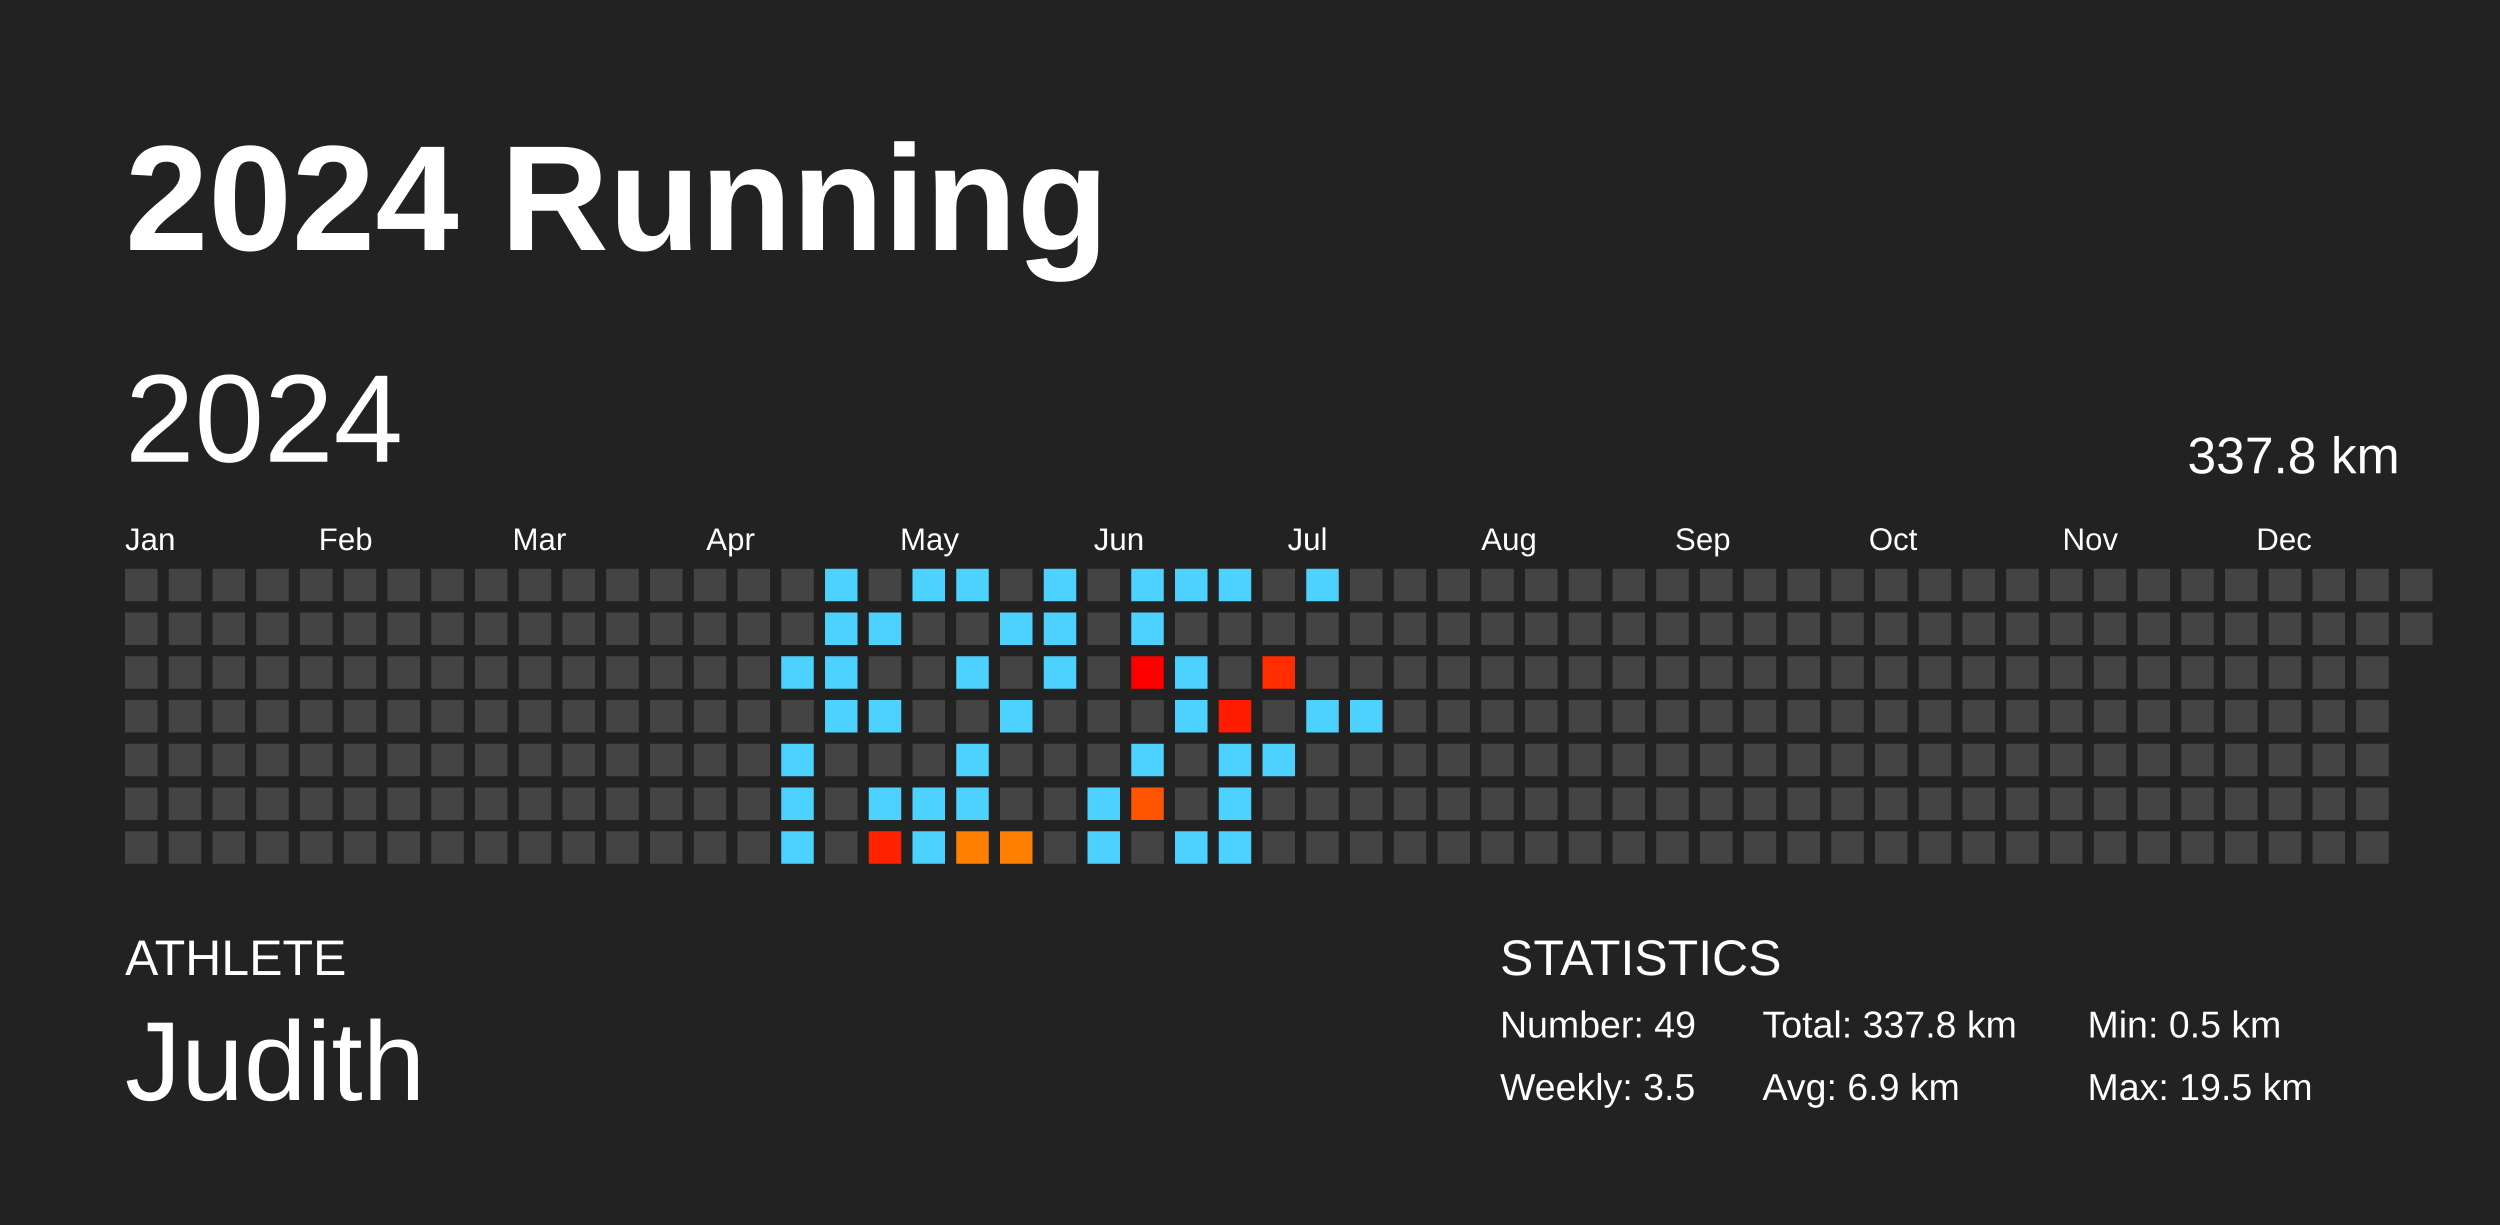
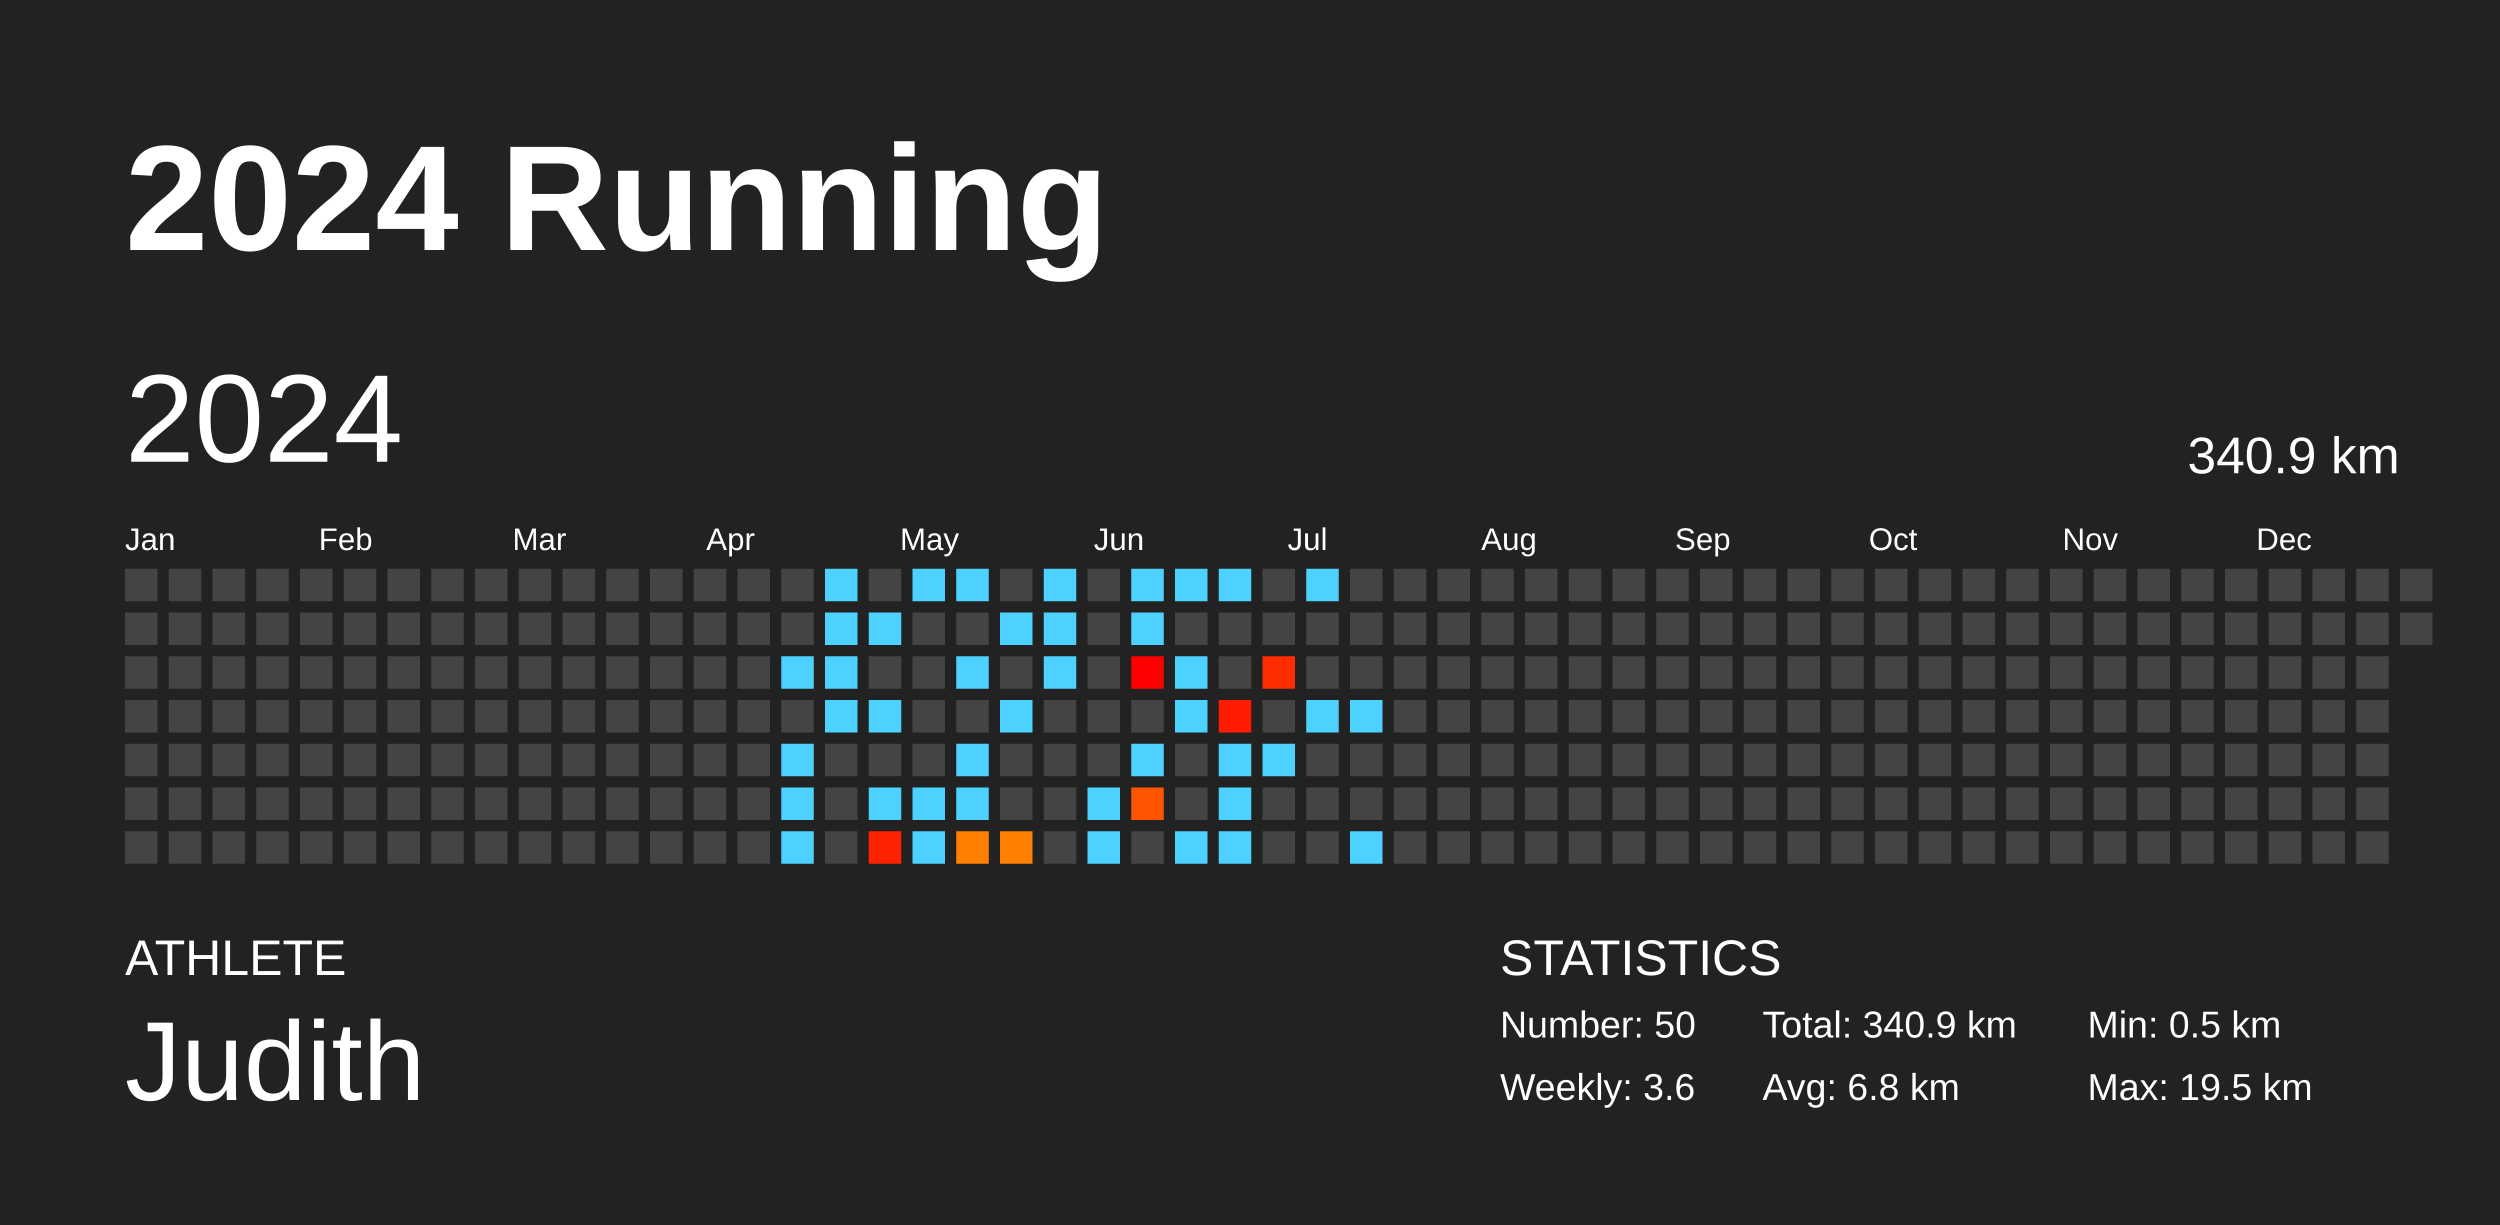
<svg xmlns="http://www.w3.org/2000/svg" baseProfile="full" height="98mm" version="1.1" viewBox="0,0,200,98" width="200mm">
  <defs />
  <rect fill="#222222" height="98" width="200" x="0" y="0" />
  <text fill="#FFFFFF" style="font-size:12px; font-family:Arial; font-weight:bold;" x="10" y="20">2024 Running</text>
  <text fill="#FFFFFF" style="font-size:4px; font-family:Arial" x="10" y="78">ATHLETE</text>
  <text fill="#FFFFFF" style="font-size:9px; font-family:Arial" x="10" y="88">Judith</text>
  <text fill="#FFFFFF" style="font-size:4px; font-family:Arial" x="120" y="78">STATISTICS</text>
-   <text fill="#FFFFFF" style="font-size:3px; font-family:Arial" x="120" y="83">Number: 49</text>
-   <text fill="#FFFFFF" style="font-size:3px; font-family:Arial" x="120" y="88">Weekly: 3.5</text>
-   <text fill="#FFFFFF" style="font-size:3px; font-family:Arial" x="141" y="83">Total: 337.8 km</text>
-   <text fill="#FFFFFF" style="font-size:3px; font-family:Arial" x="141" y="88">Avg: 6.9 km</text>
+   <text fill="#FFFFFF" style="font-size:3px; font-family:Arial" x="120" y="83">Number: 50</text>
+   <text fill="#FFFFFF" style="font-size:3px; font-family:Arial" x="120" y="88">Weekly: 3.6</text>
+   <text fill="#FFFFFF" style="font-size:3px; font-family:Arial" x="141" y="83">Total: 340.9 km</text>
+   <text fill="#FFFFFF" style="font-size:3px; font-family:Arial" x="141" y="88">Avg: 6.8 km</text>
  <text fill="#FFFFFF" style="font-size:3px; font-family:Arial" x="167" y="83">Min: 0.5 km</text>
  <text fill="#FFFFFF" style="font-size:3px; font-family:Arial" x="167" y="88">Max: 19.5 km</text>
  <text dominant-baseline="hanging" fill="#FFFFFF" style="font-size:10.0px; font-family:Arial;" x="10" y="30">2024</text>
-   <text dominant-baseline="hanging" fill="#FFFFFF" style="font-size:4.125px; font-family:Arial;" x="175" y="35">337.8 km</text>
+   <text dominant-baseline="hanging" fill="#FFFFFF" style="font-size:4.125px; font-family:Arial;" x="175" y="35">340.9 km</text>
  <text fill="#FFFFFF" style="font-size:2.5px; font-family:Arial" x="10.0" y="44">Jan</text>
  <text fill="#FFFFFF" style="font-size:2.5px; font-family:Arial" x="25.5" y="44">Feb</text>
  <text fill="#FFFFFF" style="font-size:2.5px; font-family:Arial" x="41.0" y="44">Mar</text>
  <text fill="#FFFFFF" style="font-size:2.5px; font-family:Arial" x="56.5" y="44">Apr</text>
  <text fill="#FFFFFF" style="font-size:2.5px; font-family:Arial" x="72.0" y="44">May</text>
  <text fill="#FFFFFF" style="font-size:2.5px; font-family:Arial" x="87.5" y="44">Jun</text>
  <text fill="#FFFFFF" style="font-size:2.5px; font-family:Arial" x="103.0" y="44">Jul</text>
  <text fill="#FFFFFF" style="font-size:2.5px; font-family:Arial" x="118.5" y="44">Aug</text>
  <text fill="#FFFFFF" style="font-size:2.5px; font-family:Arial" x="134.0" y="44">Sep</text>
  <text fill="#FFFFFF" style="font-size:2.5px; font-family:Arial" x="149.5" y="44">Oct</text>
  <text fill="#FFFFFF" style="font-size:2.5px; font-family:Arial" x="165.0" y="44">Nov</text>
  <text fill="#FFFFFF" style="font-size:2.5px; font-family:Arial" x="180.5" y="44">Dec</text>
  <rect fill="#444444" height="2.6" width="2.6" x="10.0" y="45.5" />
  <rect fill="#444444" height="2.6" width="2.6" x="10.0" y="49.0" />
  <rect fill="#444444" height="2.6" width="2.6" x="10.0" y="52.5" />
  <rect fill="#444444" height="2.6" width="2.6" x="10.0" y="56.0" />
  <rect fill="#444444" height="2.6" width="2.6" x="10.0" y="59.5" />
  <rect fill="#444444" height="2.6" width="2.6" x="10.0" y="63.0" />
  <rect fill="#444444" height="2.6" width="2.6" x="10.0" y="66.5" />
  <rect fill="#444444" height="2.6" width="2.6" x="13.5" y="45.5" />
  <rect fill="#444444" height="2.6" width="2.6" x="13.5" y="49.0" />
  <rect fill="#444444" height="2.6" width="2.6" x="13.5" y="52.5" />
  <rect fill="#444444" height="2.6" width="2.6" x="13.5" y="56.0" />
  <rect fill="#444444" height="2.6" width="2.6" x="13.5" y="59.5" />
  <rect fill="#444444" height="2.6" width="2.6" x="13.5" y="63.0" />
  <rect fill="#444444" height="2.6" width="2.6" x="13.5" y="66.5" />
  <rect fill="#444444" height="2.6" width="2.6" x="17.0" y="45.5" />
  <rect fill="#444444" height="2.6" width="2.6" x="17.0" y="49.0" />
  <rect fill="#444444" height="2.6" width="2.6" x="17.0" y="52.5" />
  <rect fill="#444444" height="2.6" width="2.6" x="17.0" y="56.0" />
  <rect fill="#444444" height="2.6" width="2.6" x="17.0" y="59.5" />
  <rect fill="#444444" height="2.6" width="2.6" x="17.0" y="63.0" />
  <rect fill="#444444" height="2.6" width="2.6" x="17.0" y="66.5" />
  <rect fill="#444444" height="2.6" width="2.6" x="20.5" y="45.5" />
  <rect fill="#444444" height="2.6" width="2.6" x="20.5" y="49.0" />
  <rect fill="#444444" height="2.6" width="2.6" x="20.5" y="52.5" />
  <rect fill="#444444" height="2.6" width="2.6" x="20.5" y="56.0" />
  <rect fill="#444444" height="2.6" width="2.6" x="20.5" y="59.5" />
  <rect fill="#444444" height="2.6" width="2.6" x="20.5" y="63.0" />
  <rect fill="#444444" height="2.6" width="2.6" x="20.5" y="66.5" />
  <rect fill="#444444" height="2.6" width="2.6" x="24.0" y="45.5" />
  <rect fill="#444444" height="2.6" width="2.6" x="24.0" y="49.0" />
  <rect fill="#444444" height="2.6" width="2.6" x="24.0" y="52.5" />
  <rect fill="#444444" height="2.6" width="2.6" x="24.0" y="56.0" />
  <rect fill="#444444" height="2.6" width="2.6" x="24.0" y="59.5" />
  <rect fill="#444444" height="2.6" width="2.6" x="24.0" y="63.0" />
  <rect fill="#444444" height="2.6" width="2.6" x="24.0" y="66.5" />
  <rect fill="#444444" height="2.6" width="2.6" x="27.5" y="45.5" />
  <rect fill="#444444" height="2.6" width="2.6" x="27.5" y="49.0" />
  <rect fill="#444444" height="2.6" width="2.6" x="27.5" y="52.5" />
  <rect fill="#444444" height="2.6" width="2.6" x="27.5" y="56.0" />
  <rect fill="#444444" height="2.6" width="2.6" x="27.5" y="59.5" />
  <rect fill="#444444" height="2.6" width="2.6" x="27.5" y="63.0" />
  <rect fill="#444444" height="2.6" width="2.6" x="27.5" y="66.5" />
  <rect fill="#444444" height="2.6" width="2.6" x="31.0" y="45.5" />
  <rect fill="#444444" height="2.6" width="2.6" x="31.0" y="49.0" />
  <rect fill="#444444" height="2.6" width="2.6" x="31.0" y="52.5" />
  <rect fill="#444444" height="2.6" width="2.6" x="31.0" y="56.0" />
  <rect fill="#444444" height="2.6" width="2.6" x="31.0" y="59.5" />
  <rect fill="#444444" height="2.6" width="2.6" x="31.0" y="63.0" />
  <rect fill="#444444" height="2.6" width="2.6" x="31.0" y="66.5" />
  <rect fill="#444444" height="2.6" width="2.6" x="34.5" y="45.5" />
  <rect fill="#444444" height="2.6" width="2.6" x="34.5" y="49.0" />
  <rect fill="#444444" height="2.6" width="2.6" x="34.5" y="52.5" />
  <rect fill="#444444" height="2.6" width="2.6" x="34.5" y="56.0" />
  <rect fill="#444444" height="2.6" width="2.6" x="34.5" y="59.5" />
  <rect fill="#444444" height="2.6" width="2.6" x="34.5" y="63.0" />
  <rect fill="#444444" height="2.6" width="2.6" x="34.5" y="66.5" />
  <rect fill="#444444" height="2.6" width="2.6" x="38.0" y="45.5" />
  <rect fill="#444444" height="2.6" width="2.6" x="38.0" y="49.0" />
  <rect fill="#444444" height="2.6" width="2.6" x="38.0" y="52.5" />
  <rect fill="#444444" height="2.6" width="2.6" x="38.0" y="56.0" />
  <rect fill="#444444" height="2.6" width="2.6" x="38.0" y="59.5" />
  <rect fill="#444444" height="2.6" width="2.6" x="38.0" y="63.0" />
  <rect fill="#444444" height="2.6" width="2.6" x="38.0" y="66.5" />
  <rect fill="#444444" height="2.6" width="2.6" x="41.5" y="45.5" />
  <rect fill="#444444" height="2.6" width="2.6" x="41.5" y="49.0" />
  <rect fill="#444444" height="2.6" width="2.6" x="41.5" y="52.5" />
  <rect fill="#444444" height="2.6" width="2.6" x="41.5" y="56.0" />
  <rect fill="#444444" height="2.6" width="2.6" x="41.5" y="59.5" />
  <rect fill="#444444" height="2.6" width="2.6" x="41.5" y="63.0" />
  <rect fill="#444444" height="2.6" width="2.6" x="41.5" y="66.5" />
  <rect fill="#444444" height="2.6" width="2.6" x="45.0" y="45.5" />
  <rect fill="#444444" height="2.6" width="2.6" x="45.0" y="49.0" />
  <rect fill="#444444" height="2.6" width="2.6" x="45.0" y="52.5" />
  <rect fill="#444444" height="2.6" width="2.6" x="45.0" y="56.0" />
  <rect fill="#444444" height="2.6" width="2.6" x="45.0" y="59.5" />
  <rect fill="#444444" height="2.6" width="2.6" x="45.0" y="63.0" />
  <rect fill="#444444" height="2.6" width="2.6" x="45.0" y="66.5" />
  <rect fill="#444444" height="2.6" width="2.6" x="48.5" y="45.5" />
  <rect fill="#444444" height="2.6" width="2.6" x="48.5" y="49.0" />
  <rect fill="#444444" height="2.6" width="2.6" x="48.5" y="52.5" />
  <rect fill="#444444" height="2.6" width="2.6" x="48.5" y="56.0" />
  <rect fill="#444444" height="2.6" width="2.6" x="48.5" y="59.5" />
  <rect fill="#444444" height="2.6" width="2.6" x="48.5" y="63.0" />
  <rect fill="#444444" height="2.6" width="2.6" x="48.5" y="66.5" />
  <rect fill="#444444" height="2.6" width="2.6" x="52.0" y="45.5" />
  <rect fill="#444444" height="2.6" width="2.6" x="52.0" y="49.0" />
  <rect fill="#444444" height="2.6" width="2.6" x="52.0" y="52.5" />
  <rect fill="#444444" height="2.6" width="2.6" x="52.0" y="56.0" />
  <rect fill="#444444" height="2.6" width="2.6" x="52.0" y="59.5" />
  <rect fill="#444444" height="2.6" width="2.6" x="52.0" y="63.0" />
  <rect fill="#444444" height="2.6" width="2.6" x="52.0" y="66.5" />
  <rect fill="#444444" height="2.6" width="2.6" x="55.5" y="45.5" />
  <rect fill="#444444" height="2.6" width="2.6" x="55.5" y="49.0" />
  <rect fill="#444444" height="2.6" width="2.6" x="55.5" y="52.5" />
  <rect fill="#444444" height="2.6" width="2.6" x="55.5" y="56.0" />
  <rect fill="#444444" height="2.6" width="2.6" x="55.5" y="59.5" />
  <rect fill="#444444" height="2.6" width="2.6" x="55.5" y="63.0" />
  <rect fill="#444444" height="2.6" width="2.6" x="55.5" y="66.5" />
  <rect fill="#444444" height="2.6" width="2.6" x="59.0" y="45.5" />
  <rect fill="#444444" height="2.6" width="2.6" x="59.0" y="49.0" />
  <rect fill="#444444" height="2.6" width="2.6" x="59.0" y="52.5" />
  <rect fill="#444444" height="2.6" width="2.6" x="59.0" y="56.0" />
  <rect fill="#444444" height="2.6" width="2.6" x="59.0" y="59.5" />
  <rect fill="#444444" height="2.6" width="2.6" x="59.0" y="63.0" />
  <rect fill="#444444" height="2.6" width="2.6" x="59.0" y="66.5" />
  <rect fill="#444444" height="2.6" width="2.6" x="62.5" y="45.5" />
  <rect fill="#444444" height="2.6" width="2.6" x="62.5" y="49.0" />
  <rect fill="#4dd2ff" height="2.6" width="2.6" x="62.5" y="52.5" />
  <rect fill="#444444" height="2.6" width="2.6" x="62.5" y="56.0" />
  <rect fill="#4dd2ff" height="2.6" width="2.6" x="62.5" y="59.5" />
  <rect fill="#4dd2ff" height="2.6" width="2.6" x="62.5" y="63.0" />
  <rect fill="#4dd2ff" height="2.6" width="2.6" x="62.5" y="66.5" />
  <rect fill="#4dd2ff" height="2.6" width="2.6" x="66.0" y="45.5" />
  <rect fill="#4dd2ff" height="2.6" width="2.6" x="66.0" y="49.0" />
  <rect fill="#4dd2ff" height="2.6" width="2.6" x="66.0" y="52.5" />
  <rect fill="#4dd2ff" height="2.6" width="2.6" x="66.0" y="56.0" />
  <rect fill="#444444" height="2.6" width="2.6" x="66.0" y="59.5" />
  <rect fill="#444444" height="2.6" width="2.6" x="66.0" y="63.0" />
  <rect fill="#444444" height="2.6" width="2.6" x="66.0" y="66.5" />
  <rect fill="#444444" height="2.6" width="2.6" x="69.5" y="45.5" />
  <rect fill="#4dd2ff" height="2.6" width="2.6" x="69.5" y="49.0" />
  <rect fill="#444444" height="2.6" width="2.6" x="69.5" y="52.5" />
  <rect fill="#4dd2ff" height="2.6" width="2.6" x="69.5" y="56.0" />
  <rect fill="#444444" height="2.6" width="2.6" x="69.5" y="59.5" />
  <rect fill="#4dd2ff" height="2.6" width="2.6" x="69.5" y="63.0" />
  <rect fill="#ff2200" height="2.6" width="2.6" x="69.5" y="66.5" />
  <rect fill="#4dd2ff" height="2.6" width="2.6" x="73.0" y="45.5" />
  <rect fill="#444444" height="2.6" width="2.6" x="73.0" y="49.0" />
  <rect fill="#444444" height="2.6" width="2.6" x="73.0" y="52.5" />
  <rect fill="#444444" height="2.6" width="2.6" x="73.0" y="56.0" />
  <rect fill="#444444" height="2.6" width="2.6" x="73.0" y="59.5" />
  <rect fill="#4dd2ff" height="2.6" width="2.6" x="73.0" y="63.0" />
  <rect fill="#4dd2ff" height="2.6" width="2.6" x="73.0" y="66.5" />
  <rect fill="#4dd2ff" height="2.6" width="2.6" x="76.5" y="45.5" />
  <rect fill="#444444" height="2.6" width="2.6" x="76.5" y="49.0" />
  <rect fill="#4dd2ff" height="2.6" width="2.6" x="76.5" y="52.5" />
  <rect fill="#444444" height="2.6" width="2.6" x="76.5" y="56.0" />
  <rect fill="#4dd2ff" height="2.6" width="2.6" x="76.5" y="59.5" />
  <rect fill="#4dd2ff" height="2.6" width="2.6" x="76.5" y="63.0" />
  <rect fill="#ff7f00" height="2.6" width="2.6" x="76.5" y="66.5" />
  <rect fill="#444444" height="2.6" width="2.6" x="80.0" y="45.5" />
  <rect fill="#4dd2ff" height="2.6" width="2.6" x="80.0" y="49.0" />
  <rect fill="#444444" height="2.6" width="2.6" x="80.0" y="52.5" />
  <rect fill="#4dd2ff" height="2.6" width="2.6" x="80.0" y="56.0" />
  <rect fill="#444444" height="2.6" width="2.6" x="80.0" y="59.5" />
  <rect fill="#444444" height="2.6" width="2.6" x="80.0" y="63.0" />
  <rect fill="#ff7f00" height="2.6" width="2.6" x="80.0" y="66.5" />
  <rect fill="#4dd2ff" height="2.6" width="2.6" x="83.5" y="45.5" />
  <rect fill="#4dd2ff" height="2.6" width="2.6" x="83.5" y="49.0" />
  <rect fill="#4dd2ff" height="2.6" width="2.6" x="83.5" y="52.5" />
  <rect fill="#444444" height="2.6" width="2.6" x="83.5" y="56.0" />
  <rect fill="#444444" height="2.6" width="2.6" x="83.5" y="59.5" />
  <rect fill="#444444" height="2.6" width="2.6" x="83.5" y="63.0" />
  <rect fill="#444444" height="2.6" width="2.6" x="83.5" y="66.5" />
  <rect fill="#444444" height="2.6" width="2.6" x="87.0" y="45.5" />
  <rect fill="#444444" height="2.6" width="2.6" x="87.0" y="49.0" />
  <rect fill="#444444" height="2.6" width="2.6" x="87.0" y="52.5" />
  <rect fill="#444444" height="2.6" width="2.6" x="87.0" y="56.0" />
  <rect fill="#444444" height="2.6" width="2.6" x="87.0" y="59.5" />
  <rect fill="#4dd2ff" height="2.6" width="2.6" x="87.0" y="63.0" />
  <rect fill="#4dd2ff" height="2.6" width="2.6" x="87.0" y="66.5" />
  <rect fill="#4dd2ff" height="2.6" width="2.6" x="90.5" y="45.5" />
  <rect fill="#4dd2ff" height="2.6" width="2.6" x="90.5" y="49.0" />
  <rect fill="#ff0000" height="2.6" width="2.6" x="90.5" y="52.5" />
  <rect fill="#444444" height="2.6" width="2.6" x="90.5" y="56.0" />
  <rect fill="#4dd2ff" height="2.6" width="2.6" x="90.5" y="59.5" />
  <rect fill="#ff5500" height="2.6" width="2.6" x="90.5" y="63.0" />
  <rect fill="#444444" height="2.6" width="2.6" x="90.5" y="66.5" />
  <rect fill="#4dd2ff" height="2.6" width="2.6" x="94.0" y="45.5" />
  <rect fill="#444444" height="2.6" width="2.6" x="94.0" y="49.0" />
  <rect fill="#4dd2ff" height="2.6" width="2.6" x="94.0" y="52.5" />
  <rect fill="#4dd2ff" height="2.6" width="2.6" x="94.0" y="56.0" />
  <rect fill="#444444" height="2.6" width="2.6" x="94.0" y="59.5" />
  <rect fill="#444444" height="2.6" width="2.6" x="94.0" y="63.0" />
  <rect fill="#4dd2ff" height="2.6" width="2.6" x="94.0" y="66.5" />
  <rect fill="#4dd2ff" height="2.6" width="2.6" x="97.5" y="45.5" />
  <rect fill="#444444" height="2.6" width="2.6" x="97.5" y="49.0" />
  <rect fill="#444444" height="2.6" width="2.6" x="97.5" y="52.5" />
  <rect fill="#ff1c00" height="2.6" width="2.6" x="97.5" y="56.0" />
  <rect fill="#4dd2ff" height="2.6" width="2.6" x="97.5" y="59.5" />
  <rect fill="#4dd2ff" height="2.6" width="2.6" x="97.5" y="63.0" />
  <rect fill="#4dd2ff" height="2.6" width="2.6" x="97.5" y="66.5" />
  <rect fill="#444444" height="2.6" width="2.6" x="101.0" y="45.5" />
  <rect fill="#444444" height="2.6" width="2.6" x="101.0" y="49.0" />
  <rect fill="#ff2d00" height="2.6" width="2.6" x="101.0" y="52.5" />
  <rect fill="#444444" height="2.6" width="2.6" x="101.0" y="56.0" />
  <rect fill="#4dd2ff" height="2.6" width="2.6" x="101.0" y="59.5" />
  <rect fill="#444444" height="2.6" width="2.6" x="101.0" y="63.0" />
  <rect fill="#444444" height="2.6" width="2.6" x="101.0" y="66.5" />
  <rect fill="#4dd2ff" height="2.6" width="2.6" x="104.5" y="45.5" />
  <rect fill="#444444" height="2.6" width="2.6" x="104.5" y="49.0" />
  <rect fill="#444444" height="2.6" width="2.6" x="104.5" y="52.5" />
  <rect fill="#4dd2ff" height="2.6" width="2.6" x="104.5" y="56.0" />
  <rect fill="#444444" height="2.6" width="2.6" x="104.5" y="59.5" />
  <rect fill="#444444" height="2.6" width="2.6" x="104.5" y="63.0" />
  <rect fill="#444444" height="2.6" width="2.6" x="104.5" y="66.5" />
  <rect fill="#444444" height="2.6" width="2.6" x="108.0" y="45.5" />
  <rect fill="#444444" height="2.6" width="2.6" x="108.0" y="49.0" />
  <rect fill="#444444" height="2.6" width="2.6" x="108.0" y="52.5" />
  <rect fill="#4dd2ff" height="2.6" width="2.6" x="108.0" y="56.0" />
  <rect fill="#444444" height="2.6" width="2.6" x="108.0" y="59.5" />
  <rect fill="#444444" height="2.6" width="2.6" x="108.0" y="63.0" />
-   <rect fill="#444444" height="2.6" width="2.6" x="108.0" y="66.5" />
+   <rect fill="#4dd2ff" height="2.6" width="2.6" x="108.0" y="66.5" />
  <rect fill="#444444" height="2.6" width="2.6" x="111.5" y="45.5" />
  <rect fill="#444444" height="2.6" width="2.6" x="111.5" y="49.0" />
  <rect fill="#444444" height="2.6" width="2.6" x="111.5" y="52.5" />
  <rect fill="#444444" height="2.6" width="2.6" x="111.5" y="56.0" />
  <rect fill="#444444" height="2.6" width="2.6" x="111.5" y="59.5" />
  <rect fill="#444444" height="2.6" width="2.6" x="111.5" y="63.0" />
  <rect fill="#444444" height="2.6" width="2.6" x="111.5" y="66.5" />
  <rect fill="#444444" height="2.6" width="2.6" x="115.0" y="45.5" />
  <rect fill="#444444" height="2.6" width="2.6" x="115.0" y="49.0" />
  <rect fill="#444444" height="2.6" width="2.6" x="115.0" y="52.5" />
  <rect fill="#444444" height="2.6" width="2.6" x="115.0" y="56.0" />
  <rect fill="#444444" height="2.6" width="2.6" x="115.0" y="59.5" />
  <rect fill="#444444" height="2.6" width="2.6" x="115.0" y="63.0" />
  <rect fill="#444444" height="2.6" width="2.6" x="115.0" y="66.5" />
  <rect fill="#444444" height="2.6" width="2.6" x="118.5" y="45.5" />
  <rect fill="#444444" height="2.6" width="2.6" x="118.5" y="49.0" />
  <rect fill="#444444" height="2.6" width="2.6" x="118.5" y="52.5" />
  <rect fill="#444444" height="2.6" width="2.6" x="118.5" y="56.0" />
  <rect fill="#444444" height="2.6" width="2.6" x="118.5" y="59.5" />
  <rect fill="#444444" height="2.6" width="2.6" x="118.5" y="63.0" />
  <rect fill="#444444" height="2.6" width="2.6" x="118.5" y="66.5" />
  <rect fill="#444444" height="2.6" width="2.6" x="122.0" y="45.5" />
  <rect fill="#444444" height="2.6" width="2.6" x="122.0" y="49.0" />
  <rect fill="#444444" height="2.6" width="2.6" x="122.0" y="52.5" />
  <rect fill="#444444" height="2.6" width="2.6" x="122.0" y="56.0" />
  <rect fill="#444444" height="2.6" width="2.6" x="122.0" y="59.5" />
  <rect fill="#444444" height="2.6" width="2.6" x="122.0" y="63.0" />
  <rect fill="#444444" height="2.6" width="2.6" x="122.0" y="66.5" />
  <rect fill="#444444" height="2.6" width="2.6" x="125.5" y="45.5" />
  <rect fill="#444444" height="2.6" width="2.6" x="125.5" y="49.0" />
  <rect fill="#444444" height="2.6" width="2.6" x="125.5" y="52.5" />
  <rect fill="#444444" height="2.6" width="2.6" x="125.5" y="56.0" />
  <rect fill="#444444" height="2.6" width="2.6" x="125.5" y="59.5" />
  <rect fill="#444444" height="2.6" width="2.6" x="125.5" y="63.0" />
  <rect fill="#444444" height="2.6" width="2.6" x="125.5" y="66.5" />
  <rect fill="#444444" height="2.6" width="2.6" x="129.0" y="45.5" />
  <rect fill="#444444" height="2.6" width="2.6" x="129.0" y="49.0" />
  <rect fill="#444444" height="2.6" width="2.6" x="129.0" y="52.5" />
  <rect fill="#444444" height="2.6" width="2.6" x="129.0" y="56.0" />
  <rect fill="#444444" height="2.6" width="2.6" x="129.0" y="59.5" />
  <rect fill="#444444" height="2.6" width="2.6" x="129.0" y="63.0" />
  <rect fill="#444444" height="2.6" width="2.6" x="129.0" y="66.5" />
  <rect fill="#444444" height="2.6" width="2.6" x="132.5" y="45.5" />
  <rect fill="#444444" height="2.6" width="2.6" x="132.5" y="49.0" />
  <rect fill="#444444" height="2.6" width="2.6" x="132.5" y="52.5" />
  <rect fill="#444444" height="2.6" width="2.6" x="132.5" y="56.0" />
  <rect fill="#444444" height="2.6" width="2.6" x="132.5" y="59.5" />
  <rect fill="#444444" height="2.6" width="2.6" x="132.5" y="63.0" />
  <rect fill="#444444" height="2.6" width="2.6" x="132.5" y="66.5" />
  <rect fill="#444444" height="2.6" width="2.6" x="136.0" y="45.5" />
  <rect fill="#444444" height="2.6" width="2.6" x="136.0" y="49.0" />
  <rect fill="#444444" height="2.6" width="2.6" x="136.0" y="52.5" />
  <rect fill="#444444" height="2.6" width="2.6" x="136.0" y="56.0" />
  <rect fill="#444444" height="2.6" width="2.6" x="136.0" y="59.5" />
  <rect fill="#444444" height="2.6" width="2.6" x="136.0" y="63.0" />
  <rect fill="#444444" height="2.6" width="2.6" x="136.0" y="66.5" />
  <rect fill="#444444" height="2.6" width="2.6" x="139.5" y="45.5" />
  <rect fill="#444444" height="2.6" width="2.6" x="139.5" y="49.0" />
  <rect fill="#444444" height="2.6" width="2.6" x="139.5" y="52.5" />
  <rect fill="#444444" height="2.6" width="2.6" x="139.5" y="56.0" />
  <rect fill="#444444" height="2.6" width="2.6" x="139.5" y="59.5" />
  <rect fill="#444444" height="2.6" width="2.6" x="139.5" y="63.0" />
  <rect fill="#444444" height="2.6" width="2.6" x="139.5" y="66.5" />
  <rect fill="#444444" height="2.6" width="2.6" x="143.0" y="45.5" />
  <rect fill="#444444" height="2.6" width="2.6" x="143.0" y="49.0" />
  <rect fill="#444444" height="2.6" width="2.6" x="143.0" y="52.5" />
  <rect fill="#444444" height="2.6" width="2.6" x="143.0" y="56.0" />
  <rect fill="#444444" height="2.6" width="2.6" x="143.0" y="59.5" />
  <rect fill="#444444" height="2.6" width="2.6" x="143.0" y="63.0" />
  <rect fill="#444444" height="2.6" width="2.6" x="143.0" y="66.5" />
  <rect fill="#444444" height="2.6" width="2.6" x="146.5" y="45.5" />
  <rect fill="#444444" height="2.6" width="2.6" x="146.5" y="49.0" />
  <rect fill="#444444" height="2.6" width="2.6" x="146.5" y="52.5" />
  <rect fill="#444444" height="2.6" width="2.6" x="146.5" y="56.0" />
  <rect fill="#444444" height="2.6" width="2.6" x="146.5" y="59.5" />
  <rect fill="#444444" height="2.6" width="2.6" x="146.5" y="63.0" />
  <rect fill="#444444" height="2.6" width="2.6" x="146.5" y="66.5" />
  <rect fill="#444444" height="2.6" width="2.6" x="150.0" y="45.5" />
  <rect fill="#444444" height="2.6" width="2.6" x="150.0" y="49.0" />
  <rect fill="#444444" height="2.6" width="2.6" x="150.0" y="52.5" />
  <rect fill="#444444" height="2.6" width="2.6" x="150.0" y="56.0" />
  <rect fill="#444444" height="2.6" width="2.6" x="150.0" y="59.5" />
  <rect fill="#444444" height="2.6" width="2.6" x="150.0" y="63.0" />
  <rect fill="#444444" height="2.6" width="2.6" x="150.0" y="66.5" />
  <rect fill="#444444" height="2.6" width="2.6" x="153.5" y="45.5" />
  <rect fill="#444444" height="2.6" width="2.6" x="153.5" y="49.0" />
  <rect fill="#444444" height="2.6" width="2.6" x="153.5" y="52.5" />
  <rect fill="#444444" height="2.6" width="2.6" x="153.5" y="56.0" />
  <rect fill="#444444" height="2.6" width="2.6" x="153.5" y="59.5" />
  <rect fill="#444444" height="2.6" width="2.6" x="153.5" y="63.0" />
  <rect fill="#444444" height="2.6" width="2.6" x="153.5" y="66.5" />
  <rect fill="#444444" height="2.6" width="2.6" x="157.0" y="45.5" />
  <rect fill="#444444" height="2.6" width="2.6" x="157.0" y="49.0" />
  <rect fill="#444444" height="2.6" width="2.6" x="157.0" y="52.5" />
  <rect fill="#444444" height="2.6" width="2.6" x="157.0" y="56.0" />
  <rect fill="#444444" height="2.6" width="2.6" x="157.0" y="59.5" />
  <rect fill="#444444" height="2.6" width="2.6" x="157.0" y="63.0" />
  <rect fill="#444444" height="2.6" width="2.6" x="157.0" y="66.5" />
  <rect fill="#444444" height="2.6" width="2.6" x="160.5" y="45.5" />
  <rect fill="#444444" height="2.6" width="2.6" x="160.5" y="49.0" />
  <rect fill="#444444" height="2.6" width="2.6" x="160.5" y="52.5" />
  <rect fill="#444444" height="2.6" width="2.6" x="160.5" y="56.0" />
  <rect fill="#444444" height="2.6" width="2.6" x="160.5" y="59.5" />
  <rect fill="#444444" height="2.6" width="2.6" x="160.5" y="63.0" />
  <rect fill="#444444" height="2.6" width="2.6" x="160.5" y="66.5" />
  <rect fill="#444444" height="2.6" width="2.6" x="164.0" y="45.5" />
  <rect fill="#444444" height="2.6" width="2.6" x="164.0" y="49.0" />
  <rect fill="#444444" height="2.6" width="2.6" x="164.0" y="52.5" />
  <rect fill="#444444" height="2.6" width="2.6" x="164.0" y="56.0" />
  <rect fill="#444444" height="2.6" width="2.6" x="164.0" y="59.5" />
  <rect fill="#444444" height="2.6" width="2.6" x="164.0" y="63.0" />
  <rect fill="#444444" height="2.6" width="2.6" x="164.0" y="66.5" />
  <rect fill="#444444" height="2.6" width="2.6" x="167.5" y="45.5" />
  <rect fill="#444444" height="2.6" width="2.6" x="167.5" y="49.0" />
  <rect fill="#444444" height="2.6" width="2.6" x="167.5" y="52.5" />
  <rect fill="#444444" height="2.6" width="2.6" x="167.5" y="56.0" />
  <rect fill="#444444" height="2.6" width="2.6" x="167.5" y="59.5" />
  <rect fill="#444444" height="2.6" width="2.6" x="167.5" y="63.0" />
  <rect fill="#444444" height="2.6" width="2.6" x="167.5" y="66.5" />
  <rect fill="#444444" height="2.6" width="2.6" x="171.0" y="45.5" />
  <rect fill="#444444" height="2.6" width="2.6" x="171.0" y="49.0" />
  <rect fill="#444444" height="2.6" width="2.6" x="171.0" y="52.5" />
  <rect fill="#444444" height="2.6" width="2.6" x="171.0" y="56.0" />
  <rect fill="#444444" height="2.6" width="2.6" x="171.0" y="59.5" />
  <rect fill="#444444" height="2.6" width="2.6" x="171.0" y="63.0" />
  <rect fill="#444444" height="2.6" width="2.6" x="171.0" y="66.5" />
  <rect fill="#444444" height="2.6" width="2.6" x="174.5" y="45.5" />
  <rect fill="#444444" height="2.6" width="2.6" x="174.5" y="49.0" />
  <rect fill="#444444" height="2.6" width="2.6" x="174.5" y="52.5" />
  <rect fill="#444444" height="2.6" width="2.6" x="174.5" y="56.0" />
  <rect fill="#444444" height="2.6" width="2.6" x="174.5" y="59.5" />
  <rect fill="#444444" height="2.6" width="2.6" x="174.5" y="63.0" />
  <rect fill="#444444" height="2.6" width="2.6" x="174.5" y="66.5" />
  <rect fill="#444444" height="2.6" width="2.6" x="178.0" y="45.5" />
  <rect fill="#444444" height="2.6" width="2.6" x="178.0" y="49.0" />
  <rect fill="#444444" height="2.6" width="2.6" x="178.0" y="52.5" />
  <rect fill="#444444" height="2.6" width="2.6" x="178.0" y="56.0" />
  <rect fill="#444444" height="2.6" width="2.6" x="178.0" y="59.5" />
  <rect fill="#444444" height="2.6" width="2.6" x="178.0" y="63.0" />
  <rect fill="#444444" height="2.6" width="2.6" x="178.0" y="66.5" />
  <rect fill="#444444" height="2.6" width="2.6" x="181.5" y="45.5" />
  <rect fill="#444444" height="2.6" width="2.6" x="181.5" y="49.0" />
  <rect fill="#444444" height="2.6" width="2.6" x="181.5" y="52.5" />
  <rect fill="#444444" height="2.6" width="2.6" x="181.5" y="56.0" />
  <rect fill="#444444" height="2.6" width="2.6" x="181.5" y="59.5" />
  <rect fill="#444444" height="2.6" width="2.6" x="181.5" y="63.0" />
  <rect fill="#444444" height="2.6" width="2.6" x="181.5" y="66.5" />
  <rect fill="#444444" height="2.6" width="2.6" x="185.0" y="45.5" />
  <rect fill="#444444" height="2.6" width="2.6" x="185.0" y="49.0" />
  <rect fill="#444444" height="2.6" width="2.6" x="185.0" y="52.5" />
  <rect fill="#444444" height="2.6" width="2.6" x="185.0" y="56.0" />
  <rect fill="#444444" height="2.6" width="2.6" x="185.0" y="59.5" />
  <rect fill="#444444" height="2.6" width="2.6" x="185.0" y="63.0" />
  <rect fill="#444444" height="2.6" width="2.6" x="185.0" y="66.5" />
  <rect fill="#444444" height="2.6" width="2.6" x="188.5" y="45.5" />
  <rect fill="#444444" height="2.6" width="2.6" x="188.5" y="49.0" />
  <rect fill="#444444" height="2.6" width="2.6" x="188.5" y="52.5" />
  <rect fill="#444444" height="2.6" width="2.6" x="188.5" y="56.0" />
  <rect fill="#444444" height="2.6" width="2.6" x="188.5" y="59.5" />
  <rect fill="#444444" height="2.6" width="2.6" x="188.5" y="63.0" />
  <rect fill="#444444" height="2.6" width="2.6" x="188.5" y="66.5" />
  <rect fill="#444444" height="2.6" width="2.6" x="192.0" y="45.5" />
  <rect fill="#444444" height="2.6" width="2.6" x="192.0" y="49.0" />
</svg>
